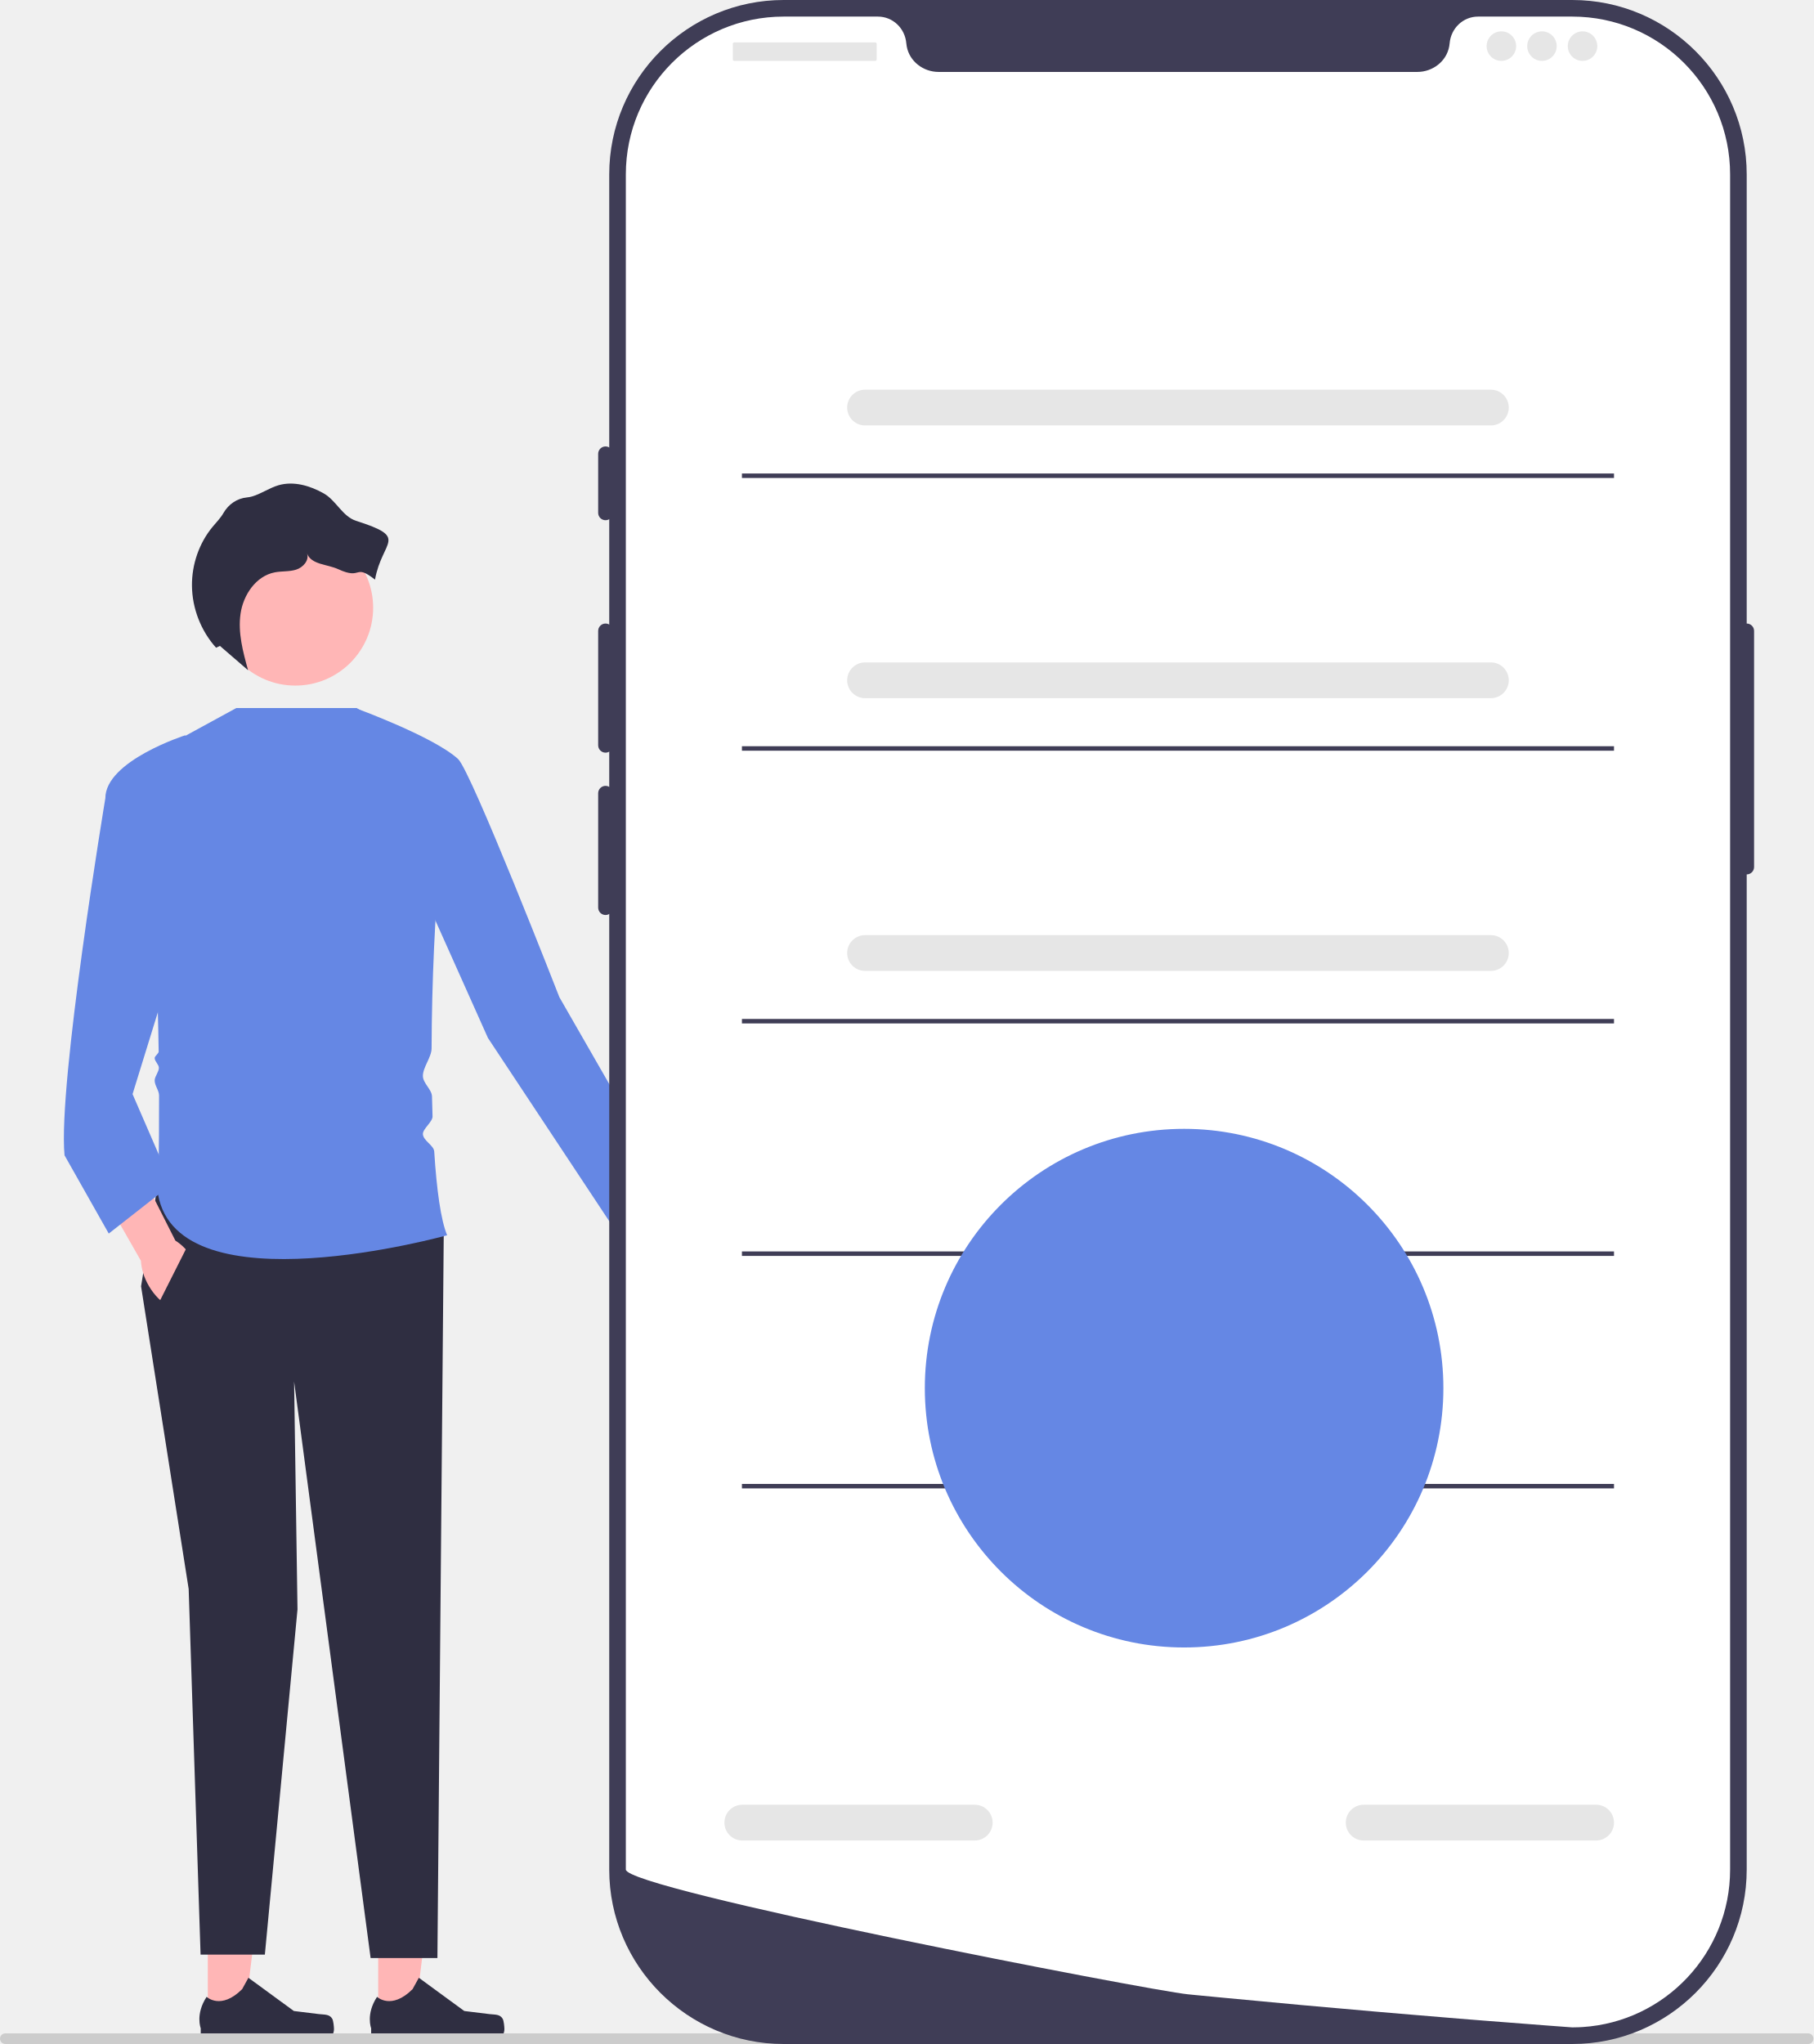
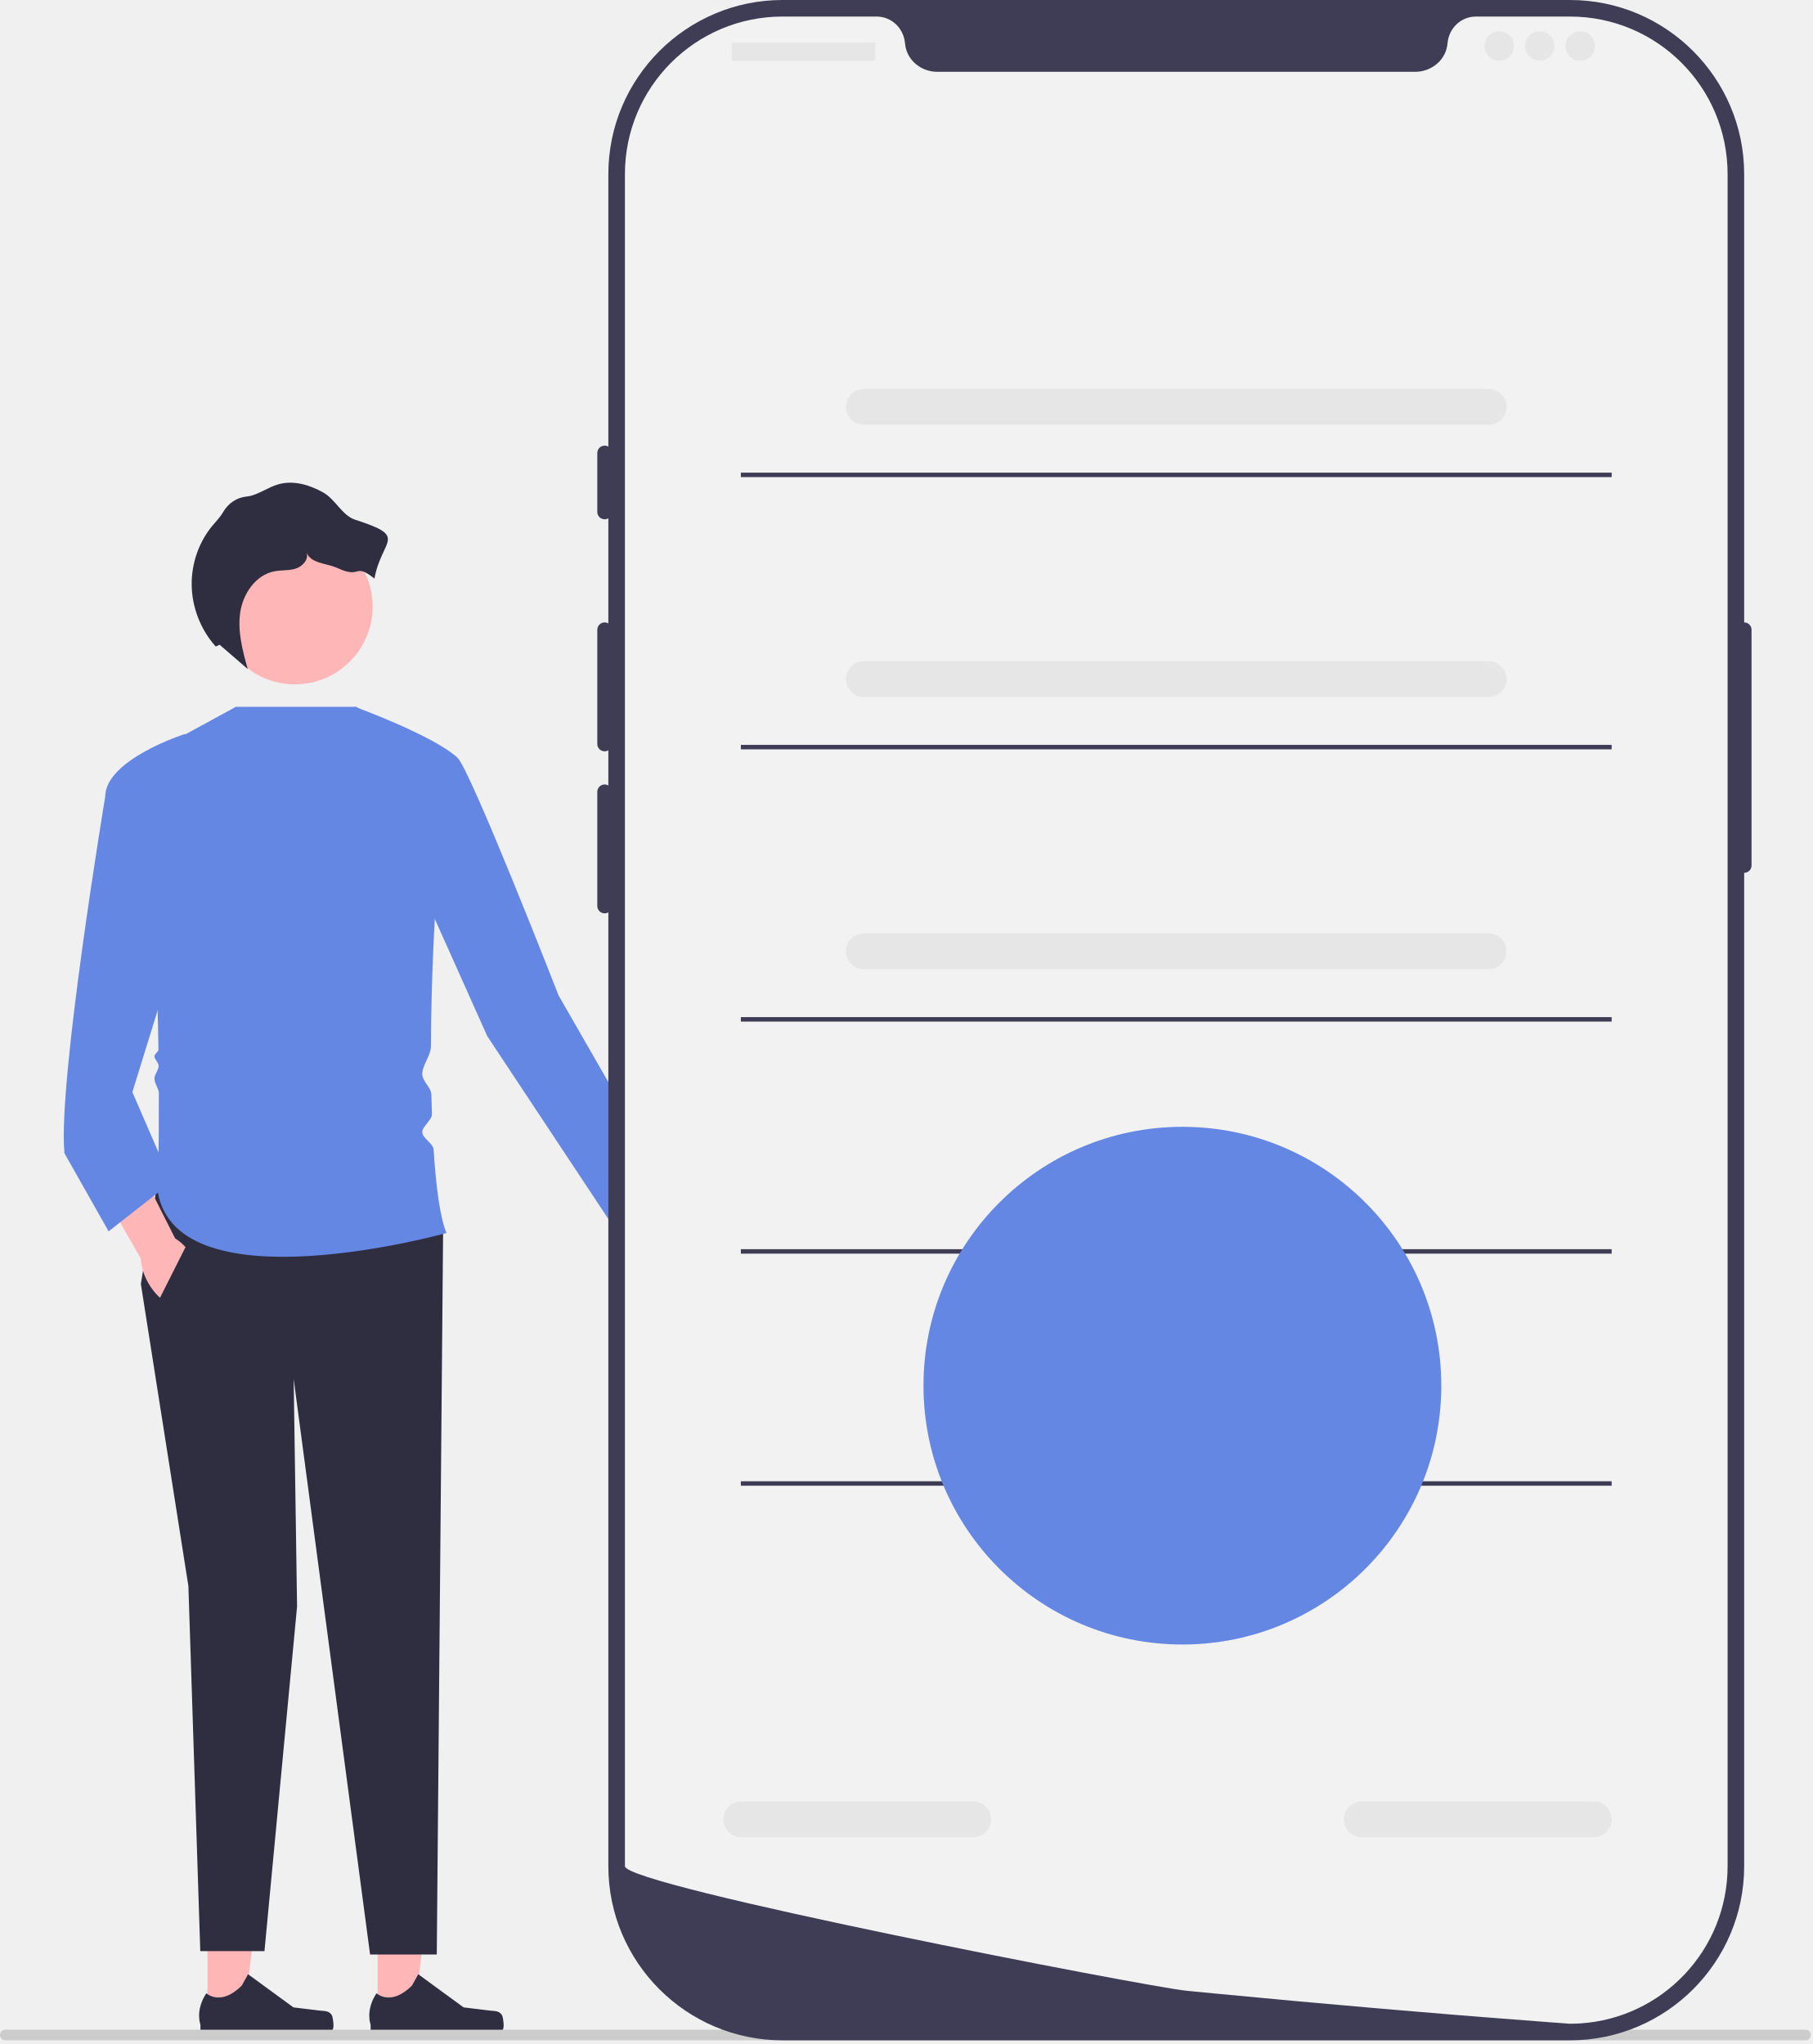
- <svg xmlns="http://www.w3.org/2000/svg" width="405.67" height="457.176" viewBox="0 0 405.67 457.176">
-   <g>
-     <path d="M155.533,279.994c2.305,4.463,1.872,9.27-.968,10.737-2.84,1.467-7.011-.961-9.316-5.424-1.009-1.953-1.493-3.973-1.481-5.749l-9.531-19.032,9.026-4.282,8.438,19.216c1.456,1.018,2.823,2.581,3.832,4.535Z" fill="#ffb6b6" />
-     <g>
-       <polygon points="84.605 451.718 92.732 451.717 96.597 420.372 84.604 420.373 84.605 451.718" fill="#ffb6b6" />
-       <path d="M112.447,451.533h0c.253,.426,.387,1.802,.387,2.297h0c0,1.523-1.235,2.758-2.758,2.758h-25.166c-1.039,0-1.882-.842-1.882-1.882v-1.048s-1.245-3.149,1.318-7.03c0,0,3.186,3.039,7.946-1.721l1.404-2.543,10.161,7.431,5.632,.693c1.232,.152,2.325-.024,2.958,1.044Z" fill="#2f2e41" />
-     </g>
-     <g>
-       <polygon points="46.481 451.718 54.608 451.717 58.473 420.372 46.48 420.373 46.481 451.718" fill="#ffb6b6" />
-       <path d="M74.323,451.533h0c.253,.426,.387,1.802,.387,2.297h0c0,1.523-1.235,2.758-2.758,2.758h-25.166c-1.039,0-1.882-.842-1.882-1.882v-1.048s-1.245-3.149,1.318-7.03c0,0,3.186,3.039,7.946-1.721l1.404-2.543,10.161,7.431,5.632,.693c1.232,.152,2.325-.024,2.958,1.044Z" fill="#2f2e41" />
-     </g>
-     <polygon points="34.978 266.777 31.555 287.698 42.206 355.406 44.868 437.188 59.248 437.188 66.55 359.971 65.789 309 82.906 437.948 97.849 437.948 99.263 276.287 34.978 266.777" fill="#2f2e41" />
-     <path d="M52.856,158.369h26.92l23.29,13.694c-3.625-.921-6.425,32.708-6.52,62.423-.006,1.975-1.963,4.245-1.945,6.173,.016,1.662,2.003,2.989,2.037,4.601,.032,1.507,.073,2.988,.122,4.439,.041,1.205-2.213,2.8-2.159,3.959,.068,1.481,2.446,2.509,2.535,3.902,.543,8.566,1.479,15.352,2.887,18.726,0,0-60.1,16.737-64.665-9.129,0,0,.261-9.297,.224-22.136-.003-1.139-.973-2.172-.982-3.363-.006-.885,.951-1.918,.941-2.828-.008-.748-.931-1.409-.941-2.172-.006-.455,.902-1.007,.895-1.466-.365-24.414-2.004-55.181-7.745-63.13l25.105-13.694Z" fill="#6587e4" />
-     <path d="M79.483,158.369s17.444,6.339,22.979,11.389c2.941,2.684,22.667,53.276,22.667,53.276l27.398,47.714-14.241,5.41-29.132-43.995-12.933-28.909-16.737-44.885Z" fill="#6587e4" />
-     <path d="M43.301,281.8c2.544,4.331,2.373,9.154-.384,10.773-2.756,1.619-7.053-.579-9.597-4.91-1.114-1.896-1.707-3.886-1.791-5.66l-10.55-18.486,8.781-4.766,9.469,18.73c1.509,.937,2.959,2.424,4.072,4.32Z" fill="#ffb6b6" />
-     <path d="M49.053,181.953l-7.608-17.497s-17.878,5.706-17.878,14.074c0,0-10.651,63.904-9.129,79.88l9.89,17.497,14.074-11.031-8.749-20.16,19.399-62.763Z" fill="#6587e4" />
-     <polygon points="33.407 295.629 42.38 277.808 52.856 292.263 43.428 301.392 33.407 295.629" fill="#2f2e41" />
-     <circle cx="66.063" cy="135.932" r="17.411" fill="#ffb6b6" />
-     <path d="M79.639,116.483c-3.026-.969-4.457-4.568-7.225-6.128-3.061-1.725-6.722-2.802-10.097-1.826-2.071,.599-3.875,1.923-5.947,2.517-.362,.104-.743,.175-1.13,.212-2.229,.212-4.142,1.549-5.256,3.491l-.029,.05c-.654,1.119-1.583,2.046-2.408,3.045-3.01,3.648-4.639,8.388-4.606,13.117,.036,5.083,1.992,10.131,5.391,13.911l.868-.4c2.098,1.813,4.197,3.625,6.295,5.438-1.142-4.12-2.295-8.385-1.69-12.618,.605-4.233,3.451-8.456,7.648-9.273,1.588-.309,3.262-.122,4.803-.613,1.541-.491,2.961-2.075,2.432-3.604,.954,2.523,4.514,2.374,6.964,3.503,5.483,2.526,3.476-1.378,8.236,2.336,1.608-8.911,7.767-9.309-4.249-13.157Z" fill="#2f2e41" />
+ <svg xmlns="http://www.w3.org/2000/svg" width="406" height="458" viewBox="0 0 406 458" fill="none">
+   <g clip-path="url(#clip0_101_143)">
+     <path d="M155.533 279.994C157.838 284.457 157.405 289.264 154.565 290.731C151.725 292.198 147.554 289.769 145.249 285.307C144.24 283.353 143.756 281.334 143.768 279.558L134.237 260.526L143.264 256.243L151.701 275.459C153.157 276.477 154.524 278.041 155.533 279.994Z" fill="#FFB6B6" />
+     <path d="M84.605 451.717L92.732 451.717L96.597 420.372L84.604 420.373L84.605 451.717Z" fill="#FFB6B6" />
+     <path d="M112.447 451.533C112.7 451.959 112.834 453.335 112.834 453.83C112.834 455.353 111.599 456.588 110.076 456.588H84.909C83.87 456.588 83.028 455.746 83.028 454.707V453.659C83.028 453.659 81.783 450.51 84.346 446.629C84.346 446.629 87.531 449.668 92.292 444.908L93.695 442.365L103.857 449.796L109.489 450.489C110.721 450.641 111.813 450.466 112.447 451.533Z" fill="#2F2E41" />
+     <path d="M46.481 451.717L54.608 451.717L58.473 420.372L46.48 420.373L46.481 451.717Z" fill="#FFB6B6" />
+     <path d="M74.323 451.533C74.576 451.959 74.71 453.335 74.71 453.83C74.71 455.353 73.475 456.588 71.951 456.588H46.785C45.746 456.588 44.904 455.746 44.904 454.707V453.659C44.904 453.659 43.659 450.51 46.222 446.629C46.222 446.629 49.407 449.668 54.168 444.908L55.571 442.365L65.732 449.796L71.365 450.489C72.597 450.641 73.689 450.466 74.323 451.533Z" fill="#2F2E41" />
+     <path d="M34.978 266.777L31.555 287.698L42.206 355.406L44.868 437.188H59.248L66.55 359.97L65.789 309L82.906 437.948H97.849L99.263 276.287L34.978 266.777Z" fill="#2F2E41" />
+     <path d="M52.856 158.369H79.776L103.067 172.063C99.442 171.141 96.641 204.771 96.546 234.486C96.54 236.46 94.583 238.73 94.601 240.659C94.617 242.321 96.604 243.648 96.638 245.26C96.671 246.767 96.711 248.249 96.761 249.7C96.802 250.904 94.548 252.5 94.601 253.659C94.669 255.139 97.048 256.168 97.136 257.561C97.679 266.127 98.615 272.913 100.023 276.287C100.023 276.287 39.923 293.024 35.359 267.158C35.359 267.158 35.62 257.861 35.583 245.022C35.58 243.883 34.61 242.85 34.601 241.659C34.595 240.774 35.552 239.741 35.543 238.831C35.535 238.083 34.611 237.422 34.601 236.659C34.595 236.204 35.504 235.652 35.497 235.193C35.132 210.779 33.493 180.012 27.751 172.063L52.856 158.369Z" fill="#6587E4" />
+     <path d="M79.483 158.369C79.483 158.369 96.927 164.708 102.462 169.758C105.403 172.442 125.129 223.034 125.129 223.034L152.526 270.748L138.285 276.158L109.153 232.163L96.22 203.254L79.483 158.369Z" fill="#6587E4" />
+     <path d="M43.301 281.8C45.846 286.131 45.674 290.954 42.918 292.573C40.162 294.192 35.865 291.994 33.321 287.663C32.207 285.767 31.614 283.777 31.53 282.003L20.98 263.516L29.76 258.75L39.229 277.48C40.738 278.417 42.188 279.904 43.301 281.8Z" fill="#FFB6B6" />
+     <path d="M49.053 181.953L41.445 164.455C41.445 164.455 23.567 170.161 23.567 178.529C23.567 178.529 12.916 242.433 14.438 258.409L24.328 275.906L38.402 264.875L29.653 244.715L49.053 181.953Z" fill="#6587E4" />
+     <path d="M33.407 295.629L42.38 277.808L52.856 292.263L43.428 301.392L33.407 295.629Z" fill="#2F2E41" />
+     <path d="M66.063 153.342C75.678 153.342 83.473 145.547 83.473 135.932C83.473 126.316 75.678 118.521 66.063 118.521C56.447 118.521 48.652 126.316 48.652 135.932C48.652 145.547 56.447 153.342 66.063 153.342Z" fill="#FFB6B6" />
+     <path d="M79.639 116.483C76.614 115.514 75.182 111.915 72.415 110.355C69.354 108.63 65.692 107.553 62.317 108.529C60.246 109.128 58.442 110.451 56.37 111.045C56.008 111.149 55.626 111.221 55.239 111.258C53.011 111.47 51.097 112.806 49.984 114.749L49.955 114.799C49.301 115.918 48.371 116.844 47.546 117.844C44.536 121.492 42.907 126.232 42.941 130.961C42.977 136.045 44.933 141.092 48.332 144.872L49.2 144.471C51.298 146.284 53.397 148.097 55.495 149.909C54.353 145.789 53.2 141.524 53.805 137.291C54.41 133.058 57.256 128.835 61.453 128.018C63.041 127.709 64.715 127.896 66.256 127.405C67.798 126.914 69.217 125.33 68.688 123.801C69.643 126.324 73.202 126.175 75.652 127.304C81.136 129.83 79.128 125.926 83.888 129.64C85.496 120.729 91.655 120.331 79.639 116.483Z" fill="#2F2E41" />
+     <path d="M0 455.986C0 456.646 0.53 457.176 1.19 457.176H404.48C405.14 457.176 405.67 456.646 405.67 455.986C405.67 455.326 405.14 454.796 404.48 454.796H1.19C0.53 454.796 0 455.326 0 455.986Z" fill="#CCCCCC" />
+     <path d="M351.722 457.176H175.297C153.785 457.176 136.284 439.675 136.284 418.162V39.013C136.284 17.501 153.785 0 175.297 0H351.722C373.233 0 390.735 17.501 390.735 39.013V418.162C390.735 439.675 373.233 457.176 351.722 457.176Z" fill="#3F3D56" />
+     <path d="M390.735 139.464C389.825 139.464 389.084 140.204 389.084 141.114V193.928C389.084 194.839 389.825 195.579 390.735 195.579C391.645 195.579 392.385 194.839 392.385 193.928V141.114C392.385 140.204 391.645 139.464 390.735 139.464Z" fill="#3F3D56" />
+     <path d="M387.022 39.014V418.156C387.022 436.88 372.448 452.197 354.021 453.385H354.012C353.74 453.401 353.468 453.418 353.187 453.426C352.7 453.451 352.213 453.459 351.718 453.459C351.718 453.459 349.903 453.327 346.585 453.08C343.235 452.832 338.358 452.461 332.276 451.974C330.452 451.833 328.529 451.677 326.499 451.512C322.456 451.182 318.016 450.818 313.254 450.406C311.356 450.249 309.392 450.076 307.387 449.902C297.138 449.019 285.659 447.988 273.553 446.816C271.506 446.626 269.443 446.428 267.364 446.222C266.819 446.164 266.266 446.115 265.713 446.057C257.081 445.207 139.997 422.579 139.997 418.156V39.014C139.997 19.514 155.801 3.71 175.301 3.71H196.377C199.744 3.71 202.451 6.335 202.74 9.693C202.764 9.916 202.789 10.139 202.83 10.362C203.441 13.737 206.536 16.089 209.968 16.089H317.051C320.483 16.089 323.578 13.737 324.189 10.362C324.23 10.139 324.255 9.916 324.28 9.693C324.568 6.335 327.275 3.71 330.642 3.71H351.718C371.218 3.71 387.022 19.514 387.022 39.014Z" fill="#F2F2F2" />
+     <path d="M135.459 99.853C134.548 99.853 133.808 100.593 133.808 101.503V114.707C133.808 115.617 134.548 116.357 135.459 116.357C136.369 116.357 137.109 115.617 137.109 114.707V101.503C137.109 100.593 136.369 99.853 135.459 99.853Z" fill="#3F3D56" />
+     <path d="M135.459 139.464C134.548 139.464 133.808 140.204 133.808 141.114V166.696C133.808 167.606 134.548 168.346 135.459 168.346C136.369 168.346 137.109 167.606 137.109 166.696V141.114C137.109 140.204 136.369 139.464 135.459 139.464Z" fill="#3F3D56" />
+     <path d="M135.459 175.773C134.548 175.773 133.808 176.514 133.808 177.424V203.006C133.808 203.916 134.548 204.656 135.459 204.656C136.369 204.656 137.109 203.916 137.109 203.006V177.424C137.109 176.514 136.369 175.773 135.459 175.773Z" fill="#3F3D56" />
+     <path d="M195.803 9.49H164.239C164.068 9.49 163.929 9.629 163.929 9.8V13.306C163.929 13.477 164.068 13.616 164.239 13.616H195.803C195.974 13.616 196.113 13.477 196.113 13.306V9.8C196.113 9.629 195.974 9.49 195.803 9.49Z" fill="#E6E6E6" />
+     <path d="M335.857 13.616C337.68 13.616 339.158 12.139 339.158 10.315C339.158 8.492 337.68 7.015 335.857 7.015C334.034 7.015 332.556 8.492 332.556 10.315C332.556 12.139 334.034 13.616 335.857 13.616Z" fill="#E6E6E6" />
+     <path d="M344.935 13.616C346.758 13.616 348.236 12.139 348.236 10.315C348.236 8.492 346.758 7.015 344.935 7.015C343.112 7.015 341.634 8.492 341.634 10.315C341.634 12.139 343.112 13.616 344.935 13.616Z" fill="#E6E6E6" />
+     <path d="M354.012 13.616C355.835 13.616 357.313 12.139 357.313 10.315C357.313 8.492 355.835 7.015 354.012 7.015C352.189 7.015 350.711 8.492 350.711 10.315C350.711 12.139 352.189 13.616 354.012 13.616Z" fill="#E6E6E6" />
+     <path d="M333.51 95.159H193.51C191.304 95.159 189.51 93.365 189.51 91.159C189.51 88.953 191.304 87.159 193.51 87.159H333.51C335.715 87.159 337.51 88.953 337.51 91.159C337.51 93.365 335.715 95.159 333.51 95.159Z" fill="#E6E6E6" />
+     <path d="M357.05 411.659H305.05C302.844 411.659 301.05 409.865 301.05 407.659C301.05 405.453 302.844 403.659 305.05 403.659H357.05C359.255 403.659 361.05 405.453 361.05 407.659C361.05 409.865 359.255 411.659 357.05 411.659Z" fill="#E6E6E6" />
+     <path d="M218.05 411.659H166.05C163.844 411.659 162.05 409.865 162.05 407.659C162.05 405.453 163.844 403.659 166.05 403.659H218.05C220.255 403.659 222.05 405.453 222.05 407.659C222.05 409.865 220.255 411.659 218.05 411.659Z" fill="#E6E6E6" />
+     <path d="M361.05 105.907H165.969V106.907H361.05V105.907Z" fill="#3F3D56" />
+     <path d="M333.51 156.159H193.51C191.304 156.159 189.51 154.365 189.51 152.159C189.51 149.953 191.304 148.159 193.51 148.159H333.51C335.715 148.159 337.51 149.953 337.51 152.159C337.51 154.365 335.715 156.159 333.51 156.159Z" fill="#E6E6E6" />
+     <path d="M361.05 166.907H165.969V167.907H361.05V166.907Z" fill="#3F3D56" />
+     <path d="M333.51 217.159H193.51C191.304 217.159 189.51 215.365 189.51 213.159C189.51 210.953 191.304 209.159 193.51 209.159H333.51C335.715 209.159 337.51 210.953 337.51 213.159C337.51 215.365 335.715 217.159 333.51 217.159Z" fill="#E6E6E6" />
+     <path d="M361.05 227.907H165.969V228.907H361.05V227.907Z" fill="#3F3D56" />
+     <path d="M361.05 279.907H165.969V280.907H361.05V279.907Z" fill="#3F3D56" />
+     <path d="M361.05 331.907H165.969V332.907H361.05V331.907Z" fill="#3F3D56" />
+     <path d="M264.882 368.486C296.915 368.486 322.882 342.518 322.882 310.486C322.882 278.453 296.915 252.486 264.882 252.486C232.85 252.486 206.882 278.453 206.882 310.486C206.882 342.518 232.85 368.486 264.882 368.486Z" fill="#6587E4" />
  </g>
-   <path d="M0,455.986c0,.66,.53,1.19,1.19,1.19H404.48c.66,0,1.19-.53,1.19-1.19,0-.66-.53-1.19-1.19-1.19H1.19c-.66,0-1.19,.53-1.19,1.19Z" fill="#ccc" />
-   <path d="M351.722,457.176H175.297c-21.512,0-39.013-17.501-39.013-39.014V39.013c0-21.512,17.501-39.013,39.013-39.013h176.425c21.512,0,39.013,17.501,39.013,39.013V418.162c0,21.512-17.501,39.014-39.013,39.014Z" fill="#3f3d56" />
-   <path d="M390.735,139.464c-.91,0-1.65,.74-1.65,1.65v52.815c0,.91,.74,1.65,1.65,1.65s1.65-.74,1.65-1.65v-52.815c0-.91-.74-1.65-1.65-1.65Z" fill="#3f3d56" />
-   <path d="M387.022,39.014V418.156c0,18.724-14.573,34.041-33.001,35.229h-.008c-.272,.017-.545,.033-.825,.041-.487,.025-.974,.033-1.469,.033,0,0-1.816-.132-5.133-.38-3.35-.248-8.227-.619-14.309-1.106-1.824-.14-3.747-.297-5.777-.462-4.044-.33-8.483-.693-13.245-1.106-1.898-.157-3.862-.33-5.867-.503-10.249-.883-21.728-1.915-33.834-3.086-2.047-.19-4.11-.388-6.189-.594-.545-.058-1.098-.107-1.65-.165-8.632-.85-125.716-23.478-125.716-27.901V39.014c0-19.5,15.803-35.303,35.303-35.303h21.076c3.367,0,6.074,2.624,6.363,5.983,.025,.223,.05,.446,.091,.668,.611,3.375,3.705,5.727,7.138,5.727h107.082c3.433,0,6.528-2.352,7.138-5.727,.041-.223,.066-.446,.091-.668,.289-3.359,2.996-5.983,6.362-5.983h21.076c19.5,0,35.303,15.803,35.303,35.303Z" fill="#fff" />
-   <path d="M135.459,99.853c-.91,0-1.65,.74-1.65,1.65v13.204c0,.91,.74,1.65,1.65,1.65s1.65-.74,1.65-1.65v-13.204c0-.91-.74-1.65-1.65-1.65Z" fill="#3f3d56" />
-   <path d="M135.459,139.464c-.91,0-1.65,.74-1.65,1.65v25.582c0,.91,.74,1.65,1.65,1.65s1.65-.74,1.65-1.65v-25.582c0-.91-.74-1.65-1.65-1.65Z" fill="#3f3d56" />
-   <path d="M135.459,175.773c-.91,0-1.65,.74-1.65,1.65v25.582c0,.91,.74,1.65,1.65,1.65s1.65-.74,1.65-1.65v-25.582c0-.91-.74-1.65-1.65-1.65Z" fill="#3f3d56" />
-   <rect x="163.929" y="9.49" width="32.184" height="4.126" rx=".31" ry=".31" fill="#e6e6e6" />
-   <circle cx="335.857" cy="10.315" r="3.301" fill="#e6e6e6" />
-   <circle cx="344.935" cy="10.315" r="3.301" fill="#e6e6e6" />
-   <circle cx="354.012" cy="10.315" r="3.301" fill="#e6e6e6" />
-   <path d="M333.51,95.159H193.51c-2.206,0-4-1.794-4-4s1.794-4,4-4h140c2.206,0,4,1.794,4,4s-1.794,4-4,4Z" fill="#e6e6e6" />
-   <path d="M357.05,411.659h-52c-2.206,0-4-1.794-4-4s1.794-4,4-4h52c2.206,0,4,1.794,4,4s-1.794,4-4,4Z" fill="#e6e6e6" />
-   <path d="M218.05,411.659h-52c-2.206,0-4-1.794-4-4s1.794-4,4-4h52c2.206,0,4,1.794,4,4s-1.794,4-4,4Z" fill="#e6e6e6" />
-   <rect x="165.969" y="105.907" width="195.081" height="1" fill="#3f3d56" />
-   <path d="M333.51,156.159H193.51c-2.206,0-4-1.794-4-4s1.794-4,4-4h140c2.206,0,4,1.794,4,4s-1.794,4-4,4Z" fill="#e6e6e6" />
-   <rect x="165.969" y="166.907" width="195.081" height="1" fill="#3f3d56" />
-   <path d="M333.51,217.159H193.51c-2.206,0-4-1.794-4-4s1.794-4,4-4h140c2.206,0,4,1.794,4,4s-1.794,4-4,4Z" fill="#e6e6e6" />
-   <rect x="165.969" y="227.907" width="195.081" height="1" fill="#3f3d56" />
-   <rect x="165.969" y="279.907" width="195.081" height="1" fill="#3f3d56" />
-   <rect x="165.969" y="331.907" width="195.081" height="1" fill="#3f3d56" />
-   <circle cx="264.882" cy="310.486" r="58" fill="#6587e4" />
+   <defs>
+     <clipPath id="clip0_101_143">
+       <rect width="405.67" height="457.176" fill="white" />
+     </clipPath>
+   </defs>
</svg>
